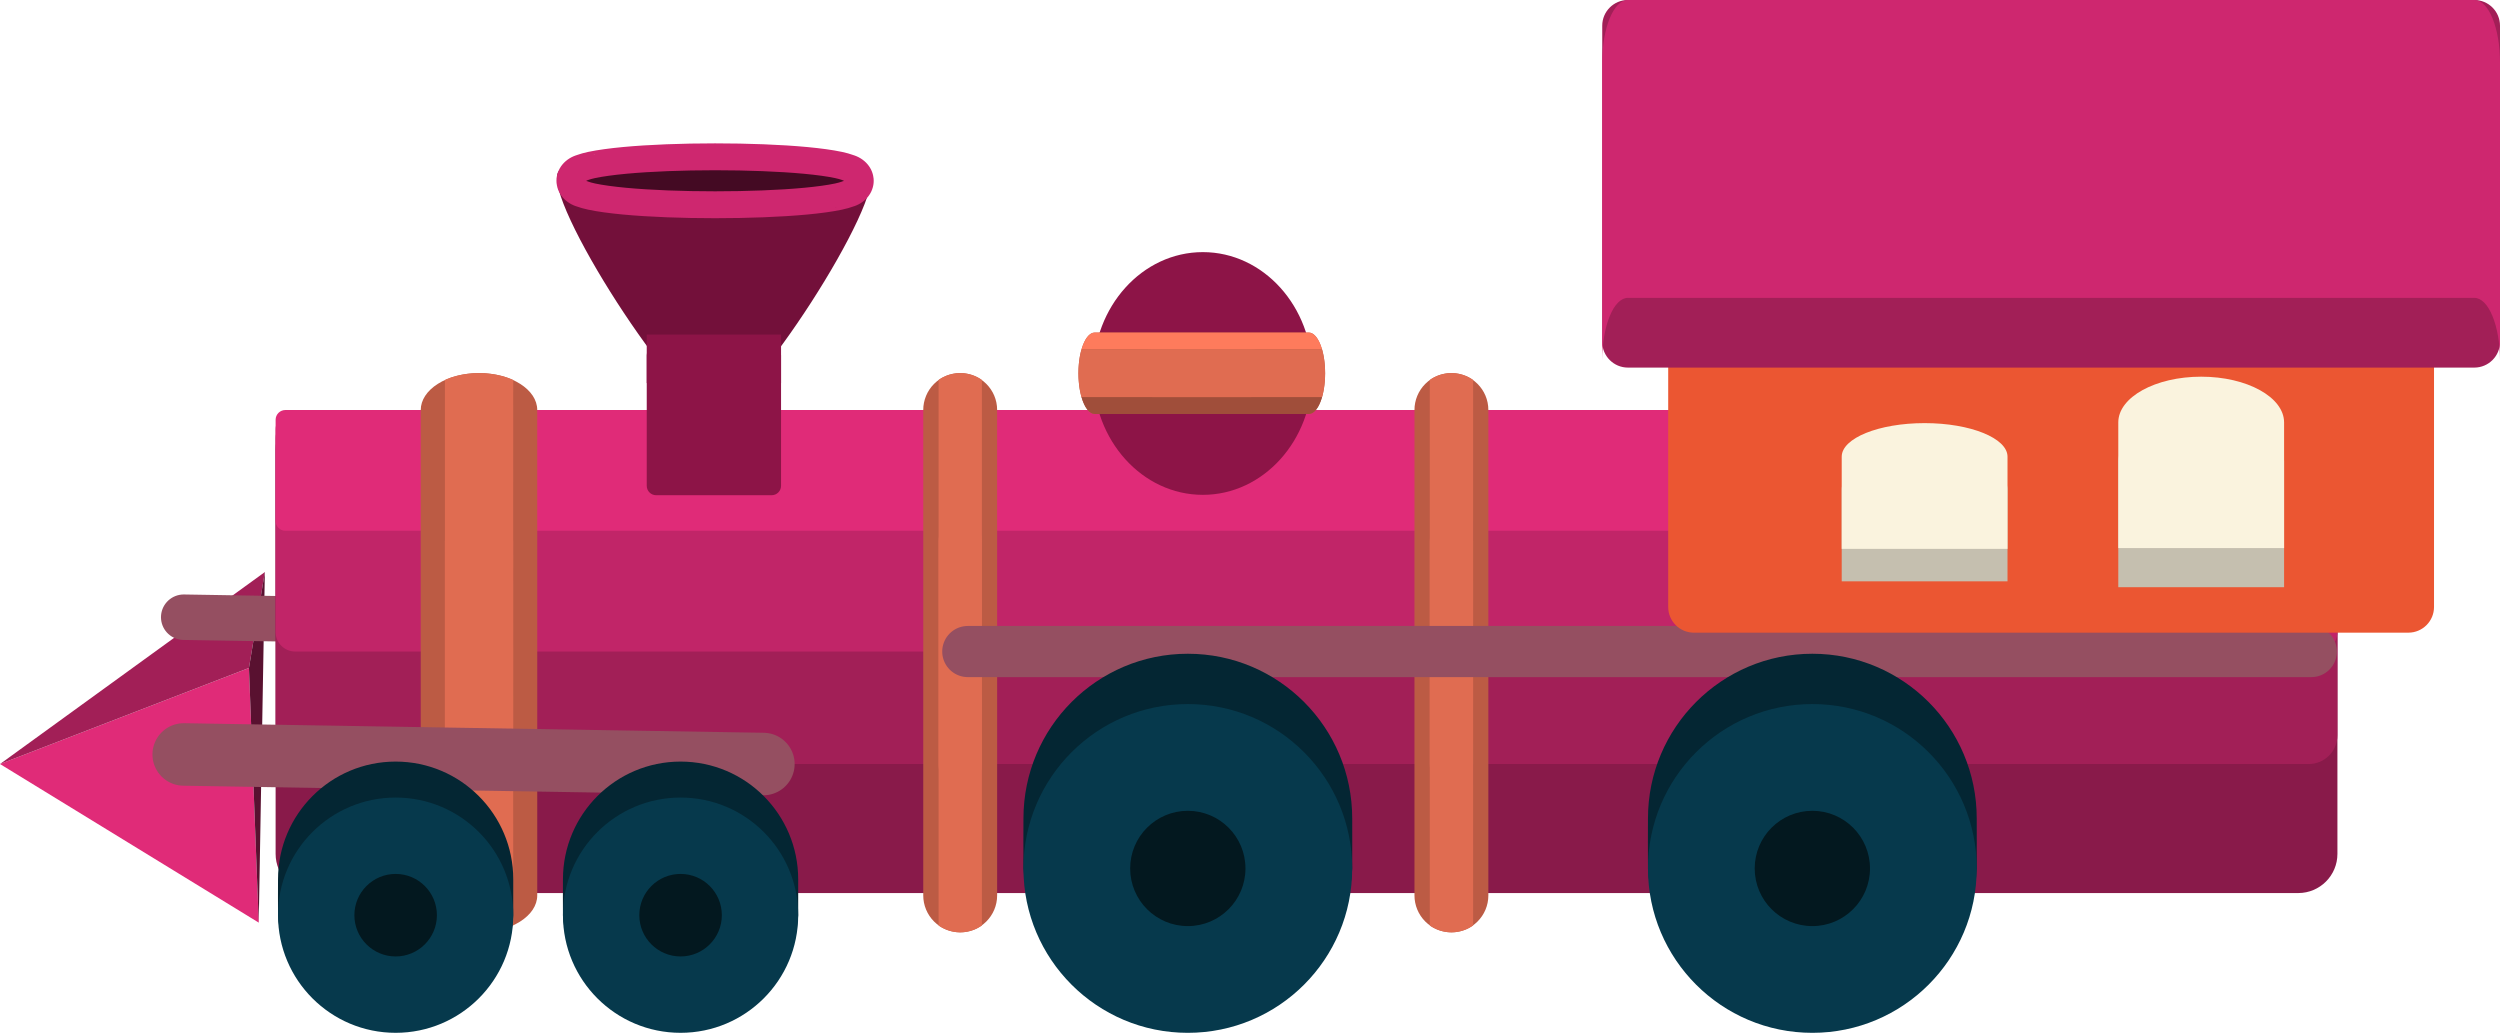
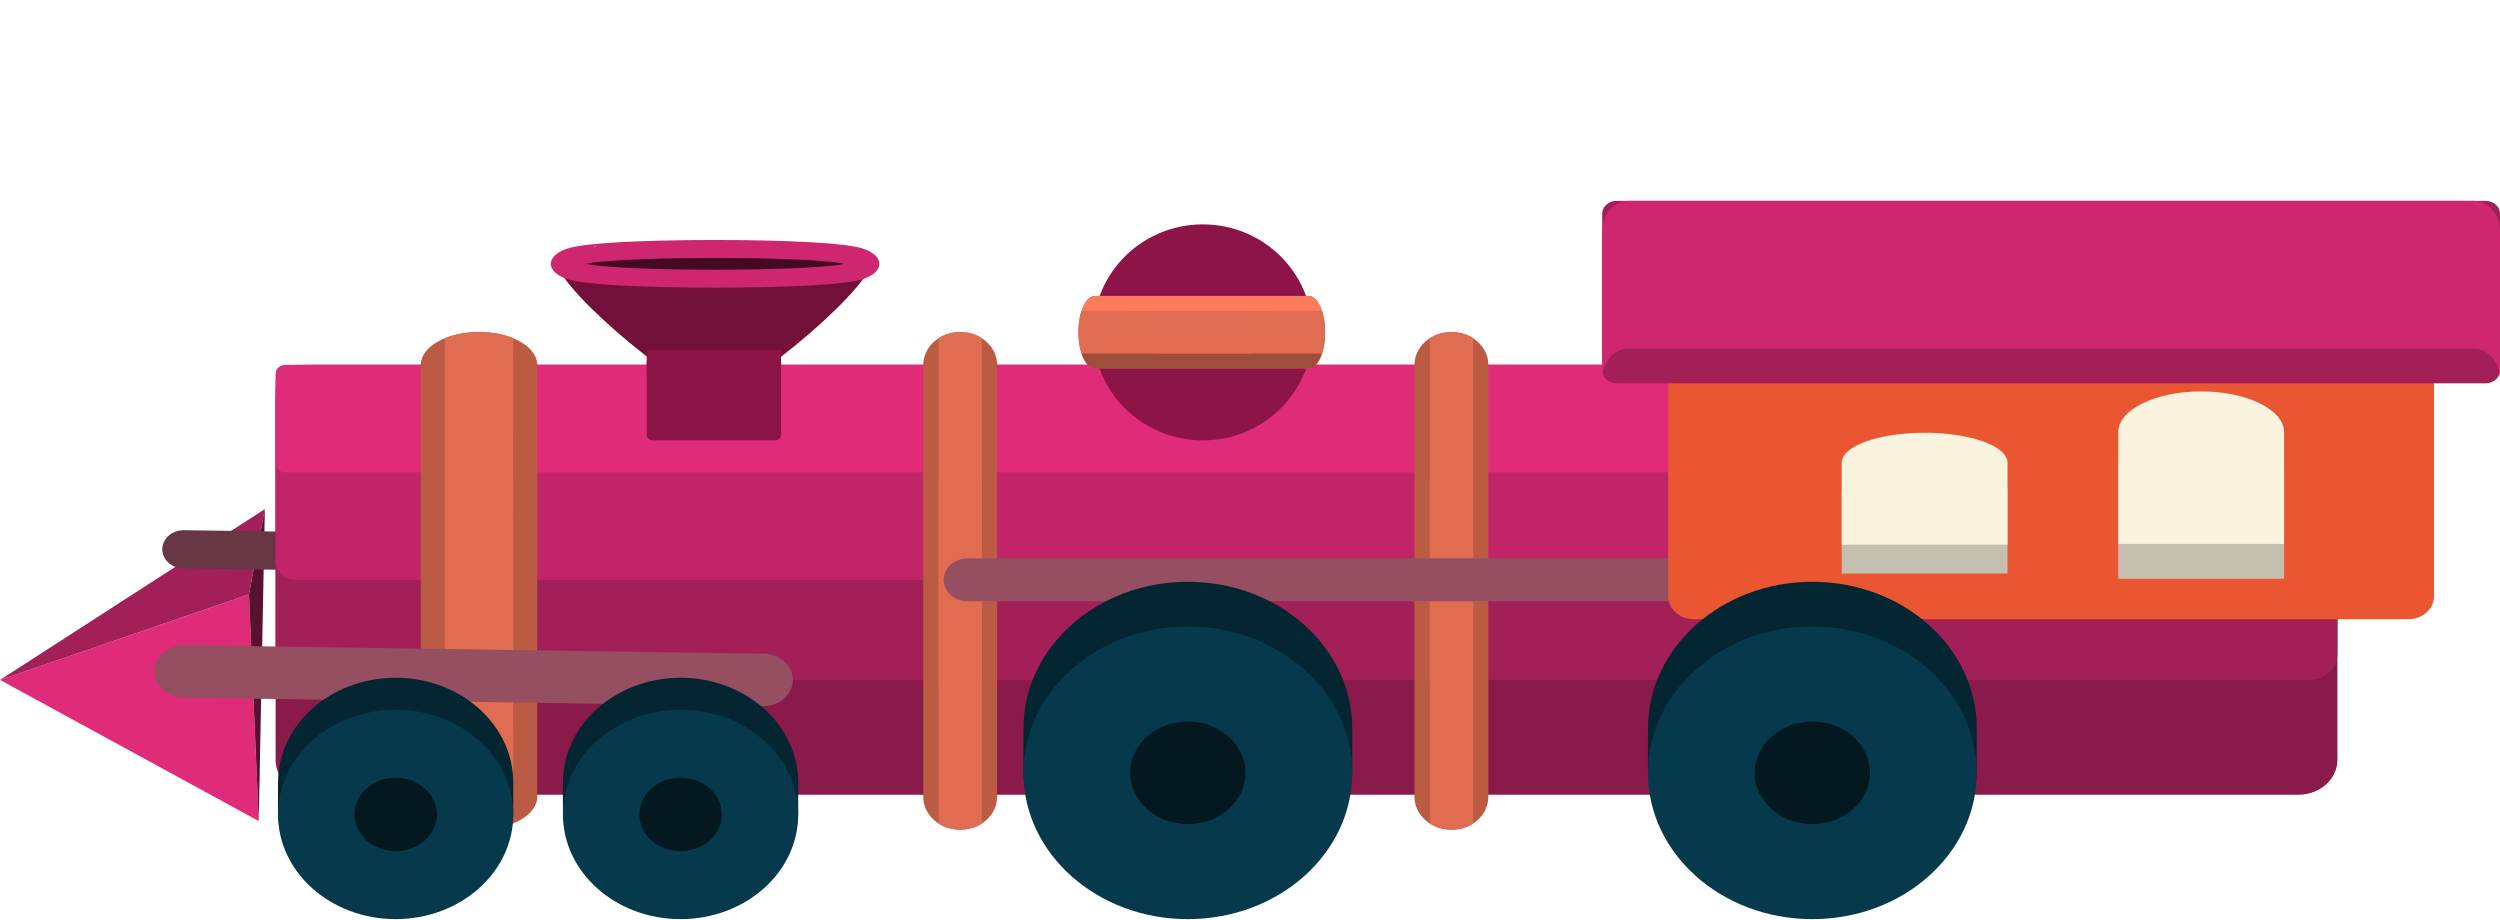
- <svg xmlns="http://www.w3.org/2000/svg" width="131.963mm" height="54.518mm" viewBox="0 0 131.963 54.518" version="1.1" id="svg1">
+ <svg xmlns="http://www.w3.org/2000/svg" width="148.286mm" height="54.518mm" viewBox="0 0 148.286 54.518" version="1.1" id="svg1">
  <defs id="defs1" />
-   <g id="layer1" transform="translate(-55.5625,-109.0083)">
-     <g id="layer2" transform="matrix(-1,0,0,1,103.8177,1.17064)">
+   <g id="layer1" transform="translate(-55.56249,-109.0083)">
+     <g id="layer2" transform="matrix(-1.123691,0,0,1,109.7865,1.17064)" style="stroke-width:0.943">
      <path id="path37" style="fill:#e02b78;fill-opacity:1;stroke:#954f61;stroke-width:0;stroke-linecap:round;stroke-linejoin:round;stroke-dasharray:none;stroke-opacity:1;paint-order:stroke fill markers" d="m 48.255,148.167 -13.141,-5.072 -0.517,13.444 z" />
      <path id="path38" style="fill:#a21f57;fill-opacity:1;stroke:#954f61;stroke-width:0;stroke-linecap:round;stroke-linejoin:round;stroke-dasharray:none;stroke-opacity:1;paint-order:stroke fill markers" d="m 34.275,138.034 0.839,5.061 13.141,5.072 z" />
      <path style="fill:#591130;fill-opacity:1;stroke:#954f61;stroke-width:0;stroke-linecap:round;stroke-linejoin:round;stroke-dasharray:none;stroke-opacity:1;paint-order:stroke fill markers" d="m 34.275,138.034 0.322,18.504 0.517,-13.444 z" id="path39" />
-       <path style="fill:#903957;fill-opacity:1;stroke:#954f61;stroke-width:2.4;stroke-linecap:round;stroke-linejoin:round;stroke-dasharray:none;stroke-opacity:1;paint-order:stroke fill markers" d="M 7.96,140.922 38.558,140.417" id="path40" />
+       <path style="fill:#552234;fill-opacity:1;stroke:#673743;stroke-width:2.264;stroke-linecap:round;stroke-linejoin:round;stroke-dasharray:none;stroke-opacity:1;paint-order:stroke fill markers" d="M 7.96,140.922 38.558,140.417" id="path40" />
      <rect style="fill:#891a4a;fill-opacity:1;stroke:#000000;stroke-width:0;stroke-linecap:round;stroke-linejoin:round;stroke-dasharray:none;stroke-opacity:0;paint-order:stroke fill markers" id="rect11" width="108.833" height="25.498" x="-75.126" y="129.48" ry="2.069" />
      <rect style="fill:#a21f57;fill-opacity:1;stroke:#000000;stroke-width:0;stroke-linecap:round;stroke-linejoin:round;stroke-dasharray:none;stroke-opacity:0;paint-order:stroke fill markers" id="rect35" width="108.833" height="18.687" x="-75.126" y="129.48" ry="1.516" />
      <rect style="fill:#c12568;fill-opacity:1;stroke:#000000;stroke-width:0;stroke-linecap:round;stroke-linejoin:round;stroke-dasharray:none;stroke-opacity:0;paint-order:stroke fill markers" id="rect36" width="108.833" height="12.749" x="-75.126" y="129.48" ry="1.035" />
      <rect style="fill:#e02b78;fill-opacity:1;stroke:#000000;stroke-width:0;stroke-linecap:round;stroke-linejoin:round;stroke-dasharray:none;stroke-opacity:0;paint-order:stroke fill markers" id="rect37" width="108.833" height="6.374" x="-75.126" y="129.48" ry="0.517" />
-       <g id="path28" style="opacity:1">
-         <path style="baseline-shift:baseline;display:inline;overflow:visible;vector-effect:none;fill:#bc5b44;stroke-linecap:round;stroke-linejoin:round;paint-order:stroke fill markers;enable-background:accumulate;stop-color:#000000;stop-opacity:1" d="m -28.359,127.529 a 1.95,1.95 0 0 0 -1.949,1.951 v 25.621 a 1.95,1.95 0 0 0 1.949,1.951 1.95,1.95 0 0 0 1.951,-1.951 v -25.621 a 1.95,1.95 0 0 0 -1.951,-1.951 z" id="path41" />
-         <path style="baseline-shift:baseline;display:inline;overflow:visible;vector-effect:none;fill:#e06c51;fill-opacity:1;stroke-width:1;stroke-linecap:round;stroke-linejoin:round;paint-order:stroke fill markers;enable-background:accumulate;stop-color:#000000;stop-opacity:1" d="m -28.359,127.532 c -0.7,-0.001 -1.145,0.365 -1.145,0.365 l 0.004,20.256 c -3.77e-4,0.802 0.511,1.452 1.141,1.453 0.631,4.8e-4 1.143,-0.65 1.142,-1.453 v -20.257 c 0,0 -0.443,-0.362 -1.142,-0.364 z" id="path47" />
-         <path style="baseline-shift:baseline;display:inline;overflow:visible;vector-effect:none;fill:#e06c51;fill-opacity:1;stroke-width:1;stroke-linecap:round;stroke-linejoin:round;paint-order:stroke fill markers;enable-background:accumulate;stop-color:#000000;stop-opacity:1" d="m -28.359,157.051 c -0.7,10e-4 -1.145,-0.365 -1.145,-0.365 l 0.004,-20.256 c -3.77e-4,-0.802 0.511,-1.452 1.141,-1.453 0.631,-4.8e-4 1.143,0.65 1.142,1.453 v 20.257 c 0,0 -0.443,0.362 -1.142,0.364 z" id="path48" />
+       <g id="path28" style="opacity:1;stroke-width:0.943">
+         <path style="baseline-shift:baseline;display:inline;overflow:visible;vector-effect:none;fill:#bc5b44;stroke-width:0.943;stroke-linecap:round;stroke-linejoin:round;paint-order:stroke fill markers;enable-background:accumulate;stop-color:#000000;stop-opacity:1" d="m -28.359,127.529 a 1.95,1.95 0 0 0 -1.949,1.951 v 25.621 a 1.95,1.95 0 0 0 1.949,1.951 1.95,1.95 0 0 0 1.951,-1.951 v -25.621 a 1.95,1.95 0 0 0 -1.951,-1.951 z" id="path41" />
+         <path style="baseline-shift:baseline;display:inline;overflow:visible;vector-effect:none;fill:#e06c51;fill-opacity:1;stroke-width:0.943;stroke-linecap:round;stroke-linejoin:round;paint-order:stroke fill markers;enable-background:accumulate;stop-color:#000000;stop-opacity:1" d="m -28.359,127.532 c -0.7,-0.001 -1.145,0.365 -1.145,0.365 l 0.004,20.256 c -3.77e-4,0.802 0.511,1.452 1.141,1.453 0.631,4.8e-4 1.143,-0.65 1.142,-1.453 v -20.257 c 0,0 -0.443,-0.362 -1.142,-0.364 z" id="path47" />
+         <path style="baseline-shift:baseline;display:inline;overflow:visible;vector-effect:none;fill:#e06c51;fill-opacity:1;stroke-width:0.943;stroke-linecap:round;stroke-linejoin:round;paint-order:stroke fill markers;enable-background:accumulate;stop-color:#000000;stop-opacity:1" d="m -28.359,157.051 c -0.7,10e-4 -1.145,-0.365 -1.145,-0.365 l 0.004,-20.256 c -3.77e-4,-0.802 0.511,-1.452 1.141,-1.453 0.631,-4.8e-4 1.143,0.65 1.142,1.453 v 20.257 c 0,0 -0.443,0.362 -1.142,0.364 z" id="path48" />
      </g>
-       <g id="g51" style="opacity:1" transform="translate(25.92917)">
-         <path style="baseline-shift:baseline;display:inline;overflow:visible;vector-effect:none;fill:#bc5b44;stroke-linecap:round;stroke-linejoin:round;paint-order:stroke fill markers;enable-background:accumulate;stop-color:#000000;stop-opacity:1" d="m -28.359,127.529 a 1.95,1.95 0 0 0 -1.949,1.951 v 25.621 a 1.95,1.95 0 0 0 1.949,1.951 1.95,1.95 0 0 0 1.951,-1.951 v -25.621 a 1.95,1.95 0 0 0 -1.951,-1.951 z" id="path49" />
-         <path style="baseline-shift:baseline;display:inline;overflow:visible;vector-effect:none;fill:#e06c51;fill-opacity:1;stroke-width:1;stroke-linecap:round;stroke-linejoin:round;paint-order:stroke fill markers;enable-background:accumulate;stop-color:#000000;stop-opacity:1" d="m -28.359,127.532 c -0.7,-0.001 -1.145,0.365 -1.145,0.365 l 0.004,20.256 c -3.77e-4,0.802 0.511,1.452 1.141,1.453 0.631,4.8e-4 1.143,-0.65 1.142,-1.453 v -20.257 c 0,0 -0.443,-0.362 -1.142,-0.364 z" id="path50" />
-         <path style="baseline-shift:baseline;display:inline;overflow:visible;vector-effect:none;fill:#e06c51;fill-opacity:1;stroke-width:1;stroke-linecap:round;stroke-linejoin:round;paint-order:stroke fill markers;enable-background:accumulate;stop-color:#000000;stop-opacity:1" d="m -28.359,157.051 c -0.7,10e-4 -1.145,-0.365 -1.145,-0.365 l 0.004,-20.256 c -3.77e-4,-0.802 0.511,-1.452 1.141,-1.453 0.631,-4.8e-4 1.143,0.65 1.142,1.453 v 20.257 c 0,0 -0.443,0.362 -1.142,0.364 z" id="path51" />
+       <g id="g51" style="opacity:1;stroke-width:0.943" transform="translate(25.92917)">
+         <path style="baseline-shift:baseline;display:inline;overflow:visible;vector-effect:none;fill:#bc5b44;stroke-width:0.943;stroke-linecap:round;stroke-linejoin:round;paint-order:stroke fill markers;enable-background:accumulate;stop-color:#000000;stop-opacity:1" d="m -28.359,127.529 a 1.95,1.95 0 0 0 -1.949,1.951 v 25.621 a 1.95,1.95 0 0 0 1.949,1.951 1.95,1.95 0 0 0 1.951,-1.951 v -25.621 a 1.95,1.95 0 0 0 -1.951,-1.951 z" id="path49" />
+         <path style="baseline-shift:baseline;display:inline;overflow:visible;vector-effect:none;fill:#e06c51;fill-opacity:1;stroke-width:0.943;stroke-linecap:round;stroke-linejoin:round;paint-order:stroke fill markers;enable-background:accumulate;stop-color:#000000;stop-opacity:1" d="m -28.359,127.532 c -0.7,-0.001 -1.145,0.365 -1.145,0.365 l 0.004,20.256 c -3.77e-4,0.802 0.511,1.452 1.141,1.453 0.631,4.8e-4 1.143,-0.65 1.142,-1.453 v -20.257 c 0,0 -0.443,-0.362 -1.142,-0.364 z" id="path50" />
+         <path style="baseline-shift:baseline;display:inline;overflow:visible;vector-effect:none;fill:#e06c51;fill-opacity:1;stroke-width:0.943;stroke-linecap:round;stroke-linejoin:round;paint-order:stroke fill markers;enable-background:accumulate;stop-color:#000000;stop-opacity:1" d="m -28.359,157.051 c -0.7,10e-4 -1.145,-0.365 -1.145,-0.365 l 0.004,-20.256 c -3.77e-4,-0.802 0.511,-1.452 1.141,-1.453 0.631,-4.8e-4 1.143,0.65 1.142,1.453 v 20.257 c 0,0 -0.443,0.362 -1.142,0.364 z" id="path51" />
      </g>
-       <path style="fill:#903957;fill-opacity:1;stroke:#954f61;stroke-width:2.7;stroke-linecap:round;stroke-linejoin:round;stroke-dasharray:none;stroke-opacity:1;paint-order:stroke fill markers" d="M -73.748,142.229 H -2.83" id="path26" />
-       <g id="g54" style="opacity:1;stroke-width:0.796" transform="matrix(1.576598,0,0,1,67.68057,0)">
-         <path style="baseline-shift:baseline;display:inline;overflow:visible;vector-effect:none;fill:#bc5b44;stroke-width:0.796;stroke-linecap:round;stroke-linejoin:round;paint-order:stroke fill markers;enable-background:accumulate;stop-color:#000000;stop-opacity:1" d="m -28.359,127.529 a 1.95,1.95 0 0 0 -1.949,1.951 v 25.621 a 1.95,1.95 0 0 0 1.949,1.951 1.95,1.95 0 0 0 1.951,-1.951 v -25.621 a 1.95,1.95 0 0 0 -1.951,-1.951 z" id="path52" />
-         <path style="baseline-shift:baseline;display:inline;overflow:visible;vector-effect:none;fill:#e06c51;fill-opacity:1;stroke-width:0.796;stroke-linecap:round;stroke-linejoin:round;paint-order:stroke fill markers;enable-background:accumulate;stop-color:#000000;stop-opacity:1" d="m -28.359,127.532 c -0.7,-0.001 -1.145,0.365 -1.145,0.365 l 0.004,20.256 c -3.77e-4,0.802 0.511,1.452 1.141,1.453 0.631,4.8e-4 1.143,-0.65 1.142,-1.453 v -20.257 c 0,0 -0.443,-0.362 -1.142,-0.364 z" id="path53" />
-         <path style="baseline-shift:baseline;display:inline;overflow:visible;vector-effect:none;fill:#e06c51;fill-opacity:1;stroke-width:0.796;stroke-linecap:round;stroke-linejoin:round;paint-order:stroke fill markers;enable-background:accumulate;stop-color:#000000;stop-opacity:1" d="m -28.359,157.051 c -0.7,10e-4 -1.145,-0.365 -1.145,-0.365 l 0.004,-20.256 c -3.77e-4,-0.802 0.511,-1.452 1.141,-1.453 0.631,-4.8e-4 1.143,0.65 1.142,1.453 v 20.257 c 0,0 -0.443,0.362 -1.142,0.364 z" id="path54" />
+       <path style="fill:#903957;fill-opacity:1;stroke:#954f61;stroke-width:2.547;stroke-linecap:round;stroke-linejoin:round;stroke-dasharray:none;stroke-opacity:1;paint-order:stroke fill markers" d="M -73.748,142.229 H -2.83" id="path26" />
+       <rect style="fill:#eb5632;fill-opacity:1;stroke:#bc5b44;stroke-width:0;stroke-linecap:round;stroke-linejoin:round;stroke-dasharray:none;stroke-opacity:1;paint-order:stroke fill markers" id="rect12" width="40.424" height="19.403" x="-80.225" y="125.164" ry="1.356" />
+       <g id="g54" style="opacity:1;stroke-width:0.751" transform="matrix(1.576598,0,0,1,67.68057,0)">
+         <path style="baseline-shift:baseline;display:inline;overflow:visible;vector-effect:none;fill:#bc5b44;stroke-width:0.751;stroke-linecap:round;stroke-linejoin:round;paint-order:stroke fill markers;enable-background:accumulate;stop-color:#000000;stop-opacity:1" d="m -28.359,127.529 a 1.95,1.95 0 0 0 -1.949,1.951 v 25.621 a 1.95,1.95 0 0 0 1.949,1.951 1.95,1.95 0 0 0 1.951,-1.951 v -25.621 a 1.95,1.95 0 0 0 -1.951,-1.951 z" id="path52" />
+         <path style="baseline-shift:baseline;display:inline;overflow:visible;vector-effect:none;fill:#e06c51;fill-opacity:1;stroke-width:0.751;stroke-linecap:round;stroke-linejoin:round;paint-order:stroke fill markers;enable-background:accumulate;stop-color:#000000;stop-opacity:1" d="m -28.359,127.532 c -0.7,-0.001 -1.145,0.365 -1.145,0.365 l 0.004,20.256 c -3.77e-4,0.802 0.511,1.452 1.141,1.453 0.631,4.8e-4 1.143,-0.65 1.142,-1.453 v -20.257 c 0,0 -0.443,-0.362 -1.142,-0.364 z" id="path53" />
+         <path style="baseline-shift:baseline;display:inline;overflow:visible;vector-effect:none;fill:#e06c51;fill-opacity:1;stroke-width:0.751;stroke-linecap:round;stroke-linejoin:round;paint-order:stroke fill markers;enable-background:accumulate;stop-color:#000000;stop-opacity:1" d="m -28.359,157.051 c -0.7,10e-4 -1.145,-0.365 -1.145,-0.365 l 0.004,-20.256 c -3.77e-4,-0.802 0.511,-1.452 1.141,-1.453 0.631,-4.8e-4 1.143,0.65 1.142,1.453 v 20.257 c 0,0 -0.443,0.362 -1.142,0.364 z" id="path54" />
      </g>
-       <path style="fill:#903957;fill-opacity:1;stroke:#954f61;stroke-width:3.3;stroke-linecap:round;stroke-linejoin:round;stroke-dasharray:none;stroke-opacity:1;paint-order:stroke fill markers" d="M 7.96,148.167 38.558,147.662" id="path25" />
+       <path style="fill:#903957;fill-opacity:1;stroke:#954f61;stroke-width:3.113;stroke-linecap:round;stroke-linejoin:round;stroke-dasharray:none;stroke-opacity:1;paint-order:stroke fill markers" d="M 7.96,148.167 38.558,147.662" id="path25" />
      <path id="path5" style="fill:#042633;stroke:#000000;stroke-width:0;stroke-linecap:round;stroke-linejoin:round;stroke-opacity:0.427;paint-order:stroke fill markers" d="m -38.733,151.039 c 0,0 0.009,2.481 0,2.639 -0.247,4.579 -4.044,6.053 -8.677,6.053 -4.659,0 -8.469,-1.437 -8.677,-6.053 -0.006,-0.132 2e-6,-2.506 2e-6,-2.639 -3e-6,-4.801 3.885,-8.693 8.677,-8.693 4.792,0 8.677,3.892 8.677,8.693 z" />
+       <rect style="fill:#a21f57;fill-opacity:1;stroke:#000000;stroke-width:0;stroke-linecap:round;stroke-linejoin:round;stroke-dasharray:none;stroke-opacity:0;paint-order:stroke fill markers" id="rect13" width="47.389" height="10.821" x="-83.708" y="119.753" ry="0.756" />
+       <path d="m -82.352,119.753 c -0.751,0 -1.356,0.82 -1.356,1.838 v 8.768 c 0,-1.019 0.605,-1.838 1.356,-1.838 h 44.677 c 0.751,0 1.356,0.82 1.356,1.838 v -8.768 c 0,-1.019 -0.605,-1.838 -1.356,-1.838 z" style="fill:#ce276f;fill-opacity:1;stroke:#000000;stroke-width:0;stroke-linecap:round;stroke-linejoin:round;stroke-opacity:0;paint-order:stroke fill markers" id="path14" />
      <circle style="fill:#06394c;fill-opacity:1;stroke:#000000;stroke-width:0;stroke-linecap:round;stroke-linejoin:round;stroke-dasharray:none;stroke-opacity:0.427;paint-order:stroke fill markers" id="circle5" cx="-47.41" cy="153.679" r="8.677" />
      <circle style="fill:#03181f;fill-opacity:1;stroke:#000000;stroke-width:0;stroke-linecap:round;stroke-linejoin:round;stroke-dasharray:none;stroke-opacity:0;paint-order:stroke fill markers" id="circle6" cx="-47.41" cy="153.679" r="3.043" />
      <path id="path6" style="fill:#042633;stroke:#000000;stroke-width:0;stroke-linecap:round;stroke-linejoin:round;stroke-opacity:0.427;paint-order:stroke fill markers" d="m 18.54,154.258 c 0,0 0.006,1.776 0,1.889 -0.177,3.277 -2.894,4.332 -6.209,4.332 -3.334,0 -6.06,-1.029 -6.209,-4.332 -0.004,-0.095 2e-6,-1.793 2e-6,-1.889 -2e-6,-3.435 2.78,-6.22 6.209,-6.22 3.429,0 6.209,2.785 6.209,6.22 z" />
      <circle style="fill:#06394c;fill-opacity:1;stroke:#000000;stroke-width:0;stroke-linecap:round;stroke-linejoin:round;stroke-dasharray:none;stroke-opacity:0.427;paint-order:stroke fill markers" id="circle7" cx="12.331" cy="156.146" r="6.209" />
      <circle style="fill:#03181f;fill-opacity:1;stroke:#000000;stroke-width:0;stroke-linecap:round;stroke-linejoin:round;stroke-dasharray:none;stroke-opacity:0;paint-order:stroke fill markers" id="circle8" cx="12.331" cy="156.146" r="2.178" />
      <path id="path10" style="fill:#042633;stroke:#000000;stroke-width:0;stroke-linecap:round;stroke-linejoin:round;stroke-opacity:0.427;paint-order:stroke fill markers" d="m 33.58,154.258 c 0,0 0.006,1.776 0,1.889 -0.177,3.277 -2.894,4.332 -6.209,4.332 -3.334,0 -6.06,-1.029 -6.209,-4.332 -0.004,-0.095 2e-6,-1.793 2e-6,-1.889 -2e-6,-3.435 2.78,-6.22 6.209,-6.22 3.429,0 6.209,2.785 6.209,6.22 z" />
      <circle style="fill:#06394c;fill-opacity:1;stroke:#000000;stroke-width:0;stroke-linecap:round;stroke-linejoin:round;stroke-dasharray:none;stroke-opacity:0.427;paint-order:stroke fill markers" id="circle10" cx="27.371" cy="156.146" r="6.209" />
      <circle style="fill:#03181f;fill-opacity:1;stroke:#000000;stroke-width:0;stroke-linecap:round;stroke-linejoin:round;stroke-dasharray:none;stroke-opacity:0;paint-order:stroke fill markers" id="circle11" cx="27.371" cy="156.146" r="2.178" />
      <path id="circle4" style="fill:#042633;stroke:#000000;stroke-width:0;stroke-linecap:round;stroke-linejoin:round;stroke-opacity:0.427;paint-order:stroke fill markers" d="m -5.768,151.039 c 0,0 0.009,2.481 0,2.639 -0.247,4.579 -4.044,6.053 -8.677,6.053 -4.659,0 -8.469,-1.437 -8.677,-6.053 -0.006,-0.132 3e-6,-2.506 3e-6,-2.639 -4e-6,-4.801 3.885,-8.693 8.677,-8.693 4.792,0 8.677,3.892 8.677,8.693 z" />
      <circle style="fill:#06394c;fill-opacity:1;stroke:#000000;stroke-width:0;stroke-linecap:round;stroke-linejoin:round;stroke-dasharray:none;stroke-opacity:0.427;paint-order:stroke fill markers" id="path2" cx="-14.444" cy="153.679" r="8.677" />
      <circle style="fill:#03181f;fill-opacity:1;stroke:#000000;stroke-width:0;stroke-linecap:round;stroke-linejoin:round;stroke-dasharray:none;stroke-opacity:0;paint-order:stroke fill markers" id="circle2" cx="-14.444" cy="153.679" r="3.043" />
-       <rect style="fill:#eb5632;fill-opacity:1;stroke:#bc5b44;stroke-width:0;stroke-linecap:round;stroke-linejoin:round;stroke-dasharray:none;stroke-opacity:1;paint-order:stroke fill markers" id="rect12" width="40.424" height="19.403" x="-80.225" y="121.83" ry="1.356" />
-       <rect style="fill:#a21f57;fill-opacity:1;stroke:#000000;stroke-width:0;stroke-linecap:round;stroke-linejoin:round;stroke-dasharray:none;stroke-opacity:0;paint-order:stroke fill markers" id="rect13" width="47.389" height="19.403" x="-83.708" y="107.838" ry="1.356" />
-       <path d="m -82.352,107.838 c -0.751,0 -1.356,1.47 -1.356,3.296 v 15.722 c 0,-1.826 0.605,-3.296 1.356,-3.296 h 44.677 c 0.751,0 1.356,1.47 1.356,3.296 v -15.722 c 0,-1.826 -0.605,-3.296 -1.356,-3.296 z" style="fill:#ce276f;fill-opacity:1;stroke:#000000;stroke-width:0;stroke-linecap:round;stroke-linejoin:round;stroke-opacity:0;paint-order:stroke fill markers" id="path14" />
      <ellipse style="fill:#8d1447;fill-opacity:1;stroke:#000000;stroke-width:0;stroke-linecap:round;stroke-linejoin:round;stroke-dasharray:none;stroke-opacity:0;paint-order:stroke fill markers" id="path15" cx="-15.237" cy="127.552" rx="5.784" ry="6.406" />
-       <path id="path16" style="fill:#73103a;stroke:#000000;stroke-width:0;stroke-linecap:round;stroke-linejoin:round;stroke-opacity:0;paint-order:stroke fill markers" d="m 18.78,116.898 c -0.904,-1.402 -15.532,-1.402 -16.436,0 -0.904,1.402 6.41,12.745 8.218,12.745 1.808,0 9.122,-11.343 8.218,-12.745 z" />
-       <path id="path20" style="fill:#440a23;fill-opacity:1;stroke:#ce276f;stroke-width:3.765;stroke-linecap:round;stroke-linejoin:round;stroke-dasharray:none;stroke-opacity:1;paint-order:stroke fill markers" d="m 14.045,113.195 c -2.011,0 -4.024,0.084 -5.586,0.248 -0.781,0.082 -1.452,0.185 -1.932,0.299 -0.389,0.092 -0.512,0.179 -0.539,0.172 -9.207e-4,0.006 -0.003,0.014 -0.004,0.019 7.466e-4,0.005 0.003,0.013 0.004,0.018 0.027,-0.007 0.15,0.08 0.539,0.172 0.479,0.114 1.151,0.217 1.932,0.299 1.562,0.164 3.575,0.248 5.586,0.248 2.011,0 4.024,-0.084 5.586,-0.248 0.781,-0.082 1.452,-0.185 1.932,-0.299 0.389,-0.092 0.512,-0.179 0.539,-0.172 8.24e-4,-0.005 0.003,-0.013 0.004,-0.018 -8.28e-4,-0.005 -0.003,-0.014 -0.004,-0.019 -0.027,0.007 -0.15,-0.08 -0.539,-0.172 -0.479,-0.113 -1.151,-0.217 -1.932,-0.299 -1.562,-0.164 -3.575,-0.248 -5.586,-0.248 z" transform="matrix(0.8420703,0,0,0.7539464,-1.317225,31.48123)" />
-       <path d="m -67.935,129.788 a 4.376,2.415 0 0 0 -4.376,2.415 v 6.63 h 8.752 v -6.63 a 4.376,2.415 0 0 0 -4.376,-2.415 z" style="fill:#c5bfaf;fill-opacity:1;stroke:#eb7255;stroke-width:0;stroke-linecap:round;stroke-linejoin:round;paint-order:stroke fill markers" id="path34" />
-       <path d="m -67.935,127.721 a 4.376,2.415 0 0 0 -4.376,2.415 v 6.63 h 8.752 v -6.63 a 4.376,2.415 0 0 0 -4.376,-2.415 z" style="fill:#faf3de;stroke:#eb7255;stroke-width:0;stroke-linecap:round;stroke-linejoin:round;paint-order:stroke fill markers" id="path32" />
-       <path d="m -53.336,131.887 a 4.376,1.772 0 0 0 -4.376,1.772 v 4.866 h 8.752 v -4.866 a 4.376,1.772 0 0 0 -4.376,-1.772 z" style="fill:#c5bfaf;fill-opacity:1;stroke:#eb7255;stroke-width:0;stroke-linecap:round;stroke-linejoin:round;paint-order:stroke fill markers" id="path33" />
-       <path d="m -53.336,130.172 a 4.376,1.772 0 0 0 -4.376,1.772 v 4.866 h 8.752 v -4.866 a 4.376,1.772 0 0 0 -4.376,-1.772 z" style="fill:#faf3de;stroke:#eb7255;stroke-width:0;stroke-linecap:round;stroke-linejoin:round;paint-order:stroke fill markers" id="path35" />
-       <g id="g57" style="opacity:1;stroke-width:1.434" transform="matrix(0,1.101753,-0.4411048,0,47.58443,158.7844)">
-         <path style="baseline-shift:baseline;display:inline;overflow:visible;vector-effect:none;fill:#bc5b44;stroke-width:1.434;stroke-linecap:round;stroke-linejoin:round;paint-order:stroke fill markers;enable-background:accumulate;stop-color:#000000;stop-opacity:1" d="m -28.359,127.529 a 1.95,1.95 0 0 0 -1.949,1.951 v 25.621 a 1.95,1.95 0 0 0 1.949,1.951 1.95,1.95 0 0 0 1.951,-1.951 v -25.621 a 1.95,1.95 0 0 0 -1.951,-1.951 z" id="path55" />
-         <path d="m -30.309,155.102 a 1.95,1.95 0 0 0 0.804,1.579 l 0.003,-14.39 -0.003,-14.39 a 1.95,1.95 0 0 0 -0.804,1.579 z" style="baseline-shift:baseline;display:inline;overflow:visible;vector-effect:none;fill:#fe7b5c;fill-opacity:1;stroke-linecap:round;stroke-linejoin:round;paint-order:stroke fill markers;enable-background:accumulate;stop-color:#000000;stop-opacity:1" id="path59" />
-         <path d="m -27.217,127.898 v 8.531 c 0,0 0,0.001 0,0.001 v 20.253 a 1.95,1.95 0 0 0 0.809,-1.582 v -25.621 a 1.95,1.95 0 0 0 -0.809,-1.583 z" style="baseline-shift:baseline;display:inline;overflow:visible;vector-effect:none;fill:#a04e3a;fill-opacity:1;stroke-linecap:round;stroke-linejoin:round;paint-order:stroke fill markers;enable-background:accumulate;stop-color:#000000;stop-opacity:1" id="path58" />
-         <path style="baseline-shift:baseline;display:inline;overflow:visible;vector-effect:none;fill:#e06c51;fill-opacity:1;stroke-width:1.434;stroke-linecap:round;stroke-linejoin:round;paint-order:stroke fill markers;enable-background:accumulate;stop-color:#000000;stop-opacity:1" d="m -28.359,127.532 c -0.7,-0.001 -1.145,0.365 -1.145,0.365 l 0.004,20.256 c -3.77e-4,0.802 0.511,1.452 1.141,1.453 0.631,4.8e-4 1.143,-0.65 1.142,-1.453 v -20.257 c 0,0 -0.443,-0.362 -1.142,-0.364 z" id="path56" />
-         <path style="baseline-shift:baseline;display:inline;overflow:visible;vector-effect:none;fill:#e06c51;fill-opacity:1;stroke-width:1.434;stroke-linecap:round;stroke-linejoin:round;paint-order:stroke fill markers;enable-background:accumulate;stop-color:#000000;stop-opacity:1" d="m -28.359,157.051 c -0.7,10e-4 -1.145,-0.365 -1.145,-0.365 l 0.004,-20.256 c -3.77e-4,-0.802 0.511,-1.452 1.141,-1.453 0.631,-4.8e-4 1.143,0.65 1.142,1.453 v 20.257 c 0,0 -0.443,0.362 -1.142,0.364 z" id="path57" />
+       <path id="path16" style="fill:#73103a;stroke:#000000;stroke-width:0;stroke-linecap:round;stroke-linejoin:round;stroke-opacity:0;paint-order:stroke fill markers" d="m 18.78,123.182 c -0.904,-0.884 -15.532,-0.884 -16.436,0 -0.904,0.884 6.41,8.039 8.218,8.039 1.808,0 9.122,-7.154 8.218,-8.039 z" />
+       <path id="path20" style="fill:#440a23;fill-opacity:1;stroke:#ce276f;stroke-width:4.472;stroke-linecap:round;stroke-linejoin:round;stroke-dasharray:none;stroke-opacity:1;paint-order:stroke fill markers" d="m 14.045,113.195 c -2.011,0 -4.024,0.084 -5.586,0.248 -0.781,0.082 -1.452,0.185 -1.932,0.299 -0.389,0.092 -0.512,0.179 -0.539,0.172 -9.207e-4,0.006 -0.003,0.014 -0.004,0.019 7.466e-4,0.005 0.003,0.013 0.004,0.018 0.027,-0.007 0.15,0.08 0.539,0.172 0.479,0.114 1.151,0.217 1.932,0.299 1.562,0.164 3.575,0.248 5.586,0.248 2.011,0 4.024,-0.084 5.586,-0.248 0.781,-0.082 1.452,-0.185 1.932,-0.299 0.389,-0.092 0.512,-0.179 0.539,-0.172 8.24e-4,-0.005 0.003,-0.013 0.004,-0.018 -8.28e-4,-0.005 -0.003,-0.014 -0.004,-0.019 -0.027,0.007 -0.15,-0.08 -0.539,-0.172 -0.479,-0.113 -1.151,-0.217 -1.932,-0.299 -1.562,-0.164 -3.575,-0.248 -5.586,-0.248 z" transform="matrix(0.8420703,0,0,0.4755425,-1.317225,69.30619)" />
+       <path d="m -67.935,133.121 a 4.376,2.415 0 0 0 -4.376,2.415 v 6.63 h 8.752 v -6.63 a 4.376,2.415 0 0 0 -4.376,-2.415 z" style="fill:#c5bfaf;fill-opacity:1;stroke:#eb7255;stroke-width:0;stroke-linecap:round;stroke-linejoin:round;paint-order:stroke fill markers" id="path34" />
+       <path d="m -67.935,131.054 a 4.376,2.415 0 0 0 -4.376,2.415 v 6.63 h 8.752 v -6.63 a 4.376,2.415 0 0 0 -4.376,-2.415 z" style="fill:#faf3de;stroke:#eb7255;stroke-width:0;stroke-linecap:round;stroke-linejoin:round;paint-order:stroke fill markers" id="path32" />
+       <path d="m -53.336,135.22 a 4.376,1.772 0 0 0 -4.376,1.772 v 4.866 h 8.752 v -4.866 a 4.376,1.772 0 0 0 -4.376,-1.772 z" style="fill:#c5bfaf;fill-opacity:1;stroke:#eb7255;stroke-width:0;stroke-linecap:round;stroke-linejoin:round;paint-order:stroke fill markers" id="path33" />
+       <path d="m -53.336,133.505 a 4.376,1.772 0 0 0 -4.376,1.772 v 4.866 h 8.752 v -4.866 a 4.376,1.772 0 0 0 -4.376,-1.772 z" style="fill:#faf3de;stroke:#eb7255;stroke-width:0;stroke-linecap:round;stroke-linejoin:round;paint-order:stroke fill markers" id="path35" />
+       <g id="g57" style="opacity:1;stroke-width:1.353" transform="matrix(0,1.101753,-0.4411048,0,47.58443,158.7844)">
+         <path style="baseline-shift:baseline;display:inline;overflow:visible;vector-effect:none;fill:#bc5b44;stroke-width:1.353;stroke-linecap:round;stroke-linejoin:round;paint-order:stroke fill markers;enable-background:accumulate;stop-color:#000000;stop-opacity:1" d="m -28.359,127.529 a 1.95,1.95 0 0 0 -1.949,1.951 v 25.621 a 1.95,1.95 0 0 0 1.949,1.951 1.95,1.95 0 0 0 1.951,-1.951 v -25.621 a 1.95,1.95 0 0 0 -1.951,-1.951 z" id="path55" />
+         <path d="m -30.309,155.102 a 1.95,1.95 0 0 0 0.804,1.579 l 0.003,-14.39 -0.003,-14.39 a 1.95,1.95 0 0 0 -0.804,1.579 z" style="baseline-shift:baseline;display:inline;overflow:visible;vector-effect:none;fill:#fe7b5c;fill-opacity:1;stroke-width:1.353;stroke-linecap:round;stroke-linejoin:round;paint-order:stroke fill markers;enable-background:accumulate;stop-color:#000000;stop-opacity:1" id="path59" />
+         <path d="m -27.217,127.898 v 8.531 c 0,0 0,0.001 0,0.001 v 20.253 a 1.95,1.95 0 0 0 0.809,-1.582 v -25.621 a 1.95,1.95 0 0 0 -0.809,-1.583 z" style="baseline-shift:baseline;display:inline;overflow:visible;vector-effect:none;fill:#a04e3a;fill-opacity:1;stroke-width:1.353;stroke-linecap:round;stroke-linejoin:round;paint-order:stroke fill markers;enable-background:accumulate;stop-color:#000000;stop-opacity:1" id="path58" />
+         <path style="baseline-shift:baseline;display:inline;overflow:visible;vector-effect:none;fill:#e06c51;fill-opacity:1;stroke-width:1.353;stroke-linecap:round;stroke-linejoin:round;paint-order:stroke fill markers;enable-background:accumulate;stop-color:#000000;stop-opacity:1" d="m -28.359,127.532 c -0.7,-0.001 -1.145,0.365 -1.145,0.365 l 0.004,20.256 c -3.77e-4,0.802 0.511,1.452 1.141,1.453 0.631,4.8e-4 1.143,-0.65 1.142,-1.453 v -20.257 c 0,0 -0.443,-0.362 -1.142,-0.364 z" id="path56" />
+         <path style="baseline-shift:baseline;display:inline;overflow:visible;vector-effect:none;fill:#e06c51;fill-opacity:1;stroke-width:1.353;stroke-linecap:round;stroke-linejoin:round;paint-order:stroke fill markers;enable-background:accumulate;stop-color:#000000;stop-opacity:1" d="m -28.359,157.051 c -0.7,10e-4 -1.145,-0.365 -1.145,-0.365 l 0.004,-20.256 c -3.77e-4,-0.802 0.511,-1.452 1.141,-1.453 0.631,-4.8e-4 1.143,0.65 1.142,1.453 v 20.257 c 0,0 -0.443,0.362 -1.142,0.364 z" id="path57" />
      </g>
-       <rect style="fill:#8d1447;fill-opacity:1;stroke:#000000;stroke-width:0;stroke-linecap:round;stroke-linejoin:round;stroke-dasharray:none;stroke-opacity:0;paint-order:stroke fill markers" id="rect15" width="7.09" height="7.878" x="7.027" y="126.1" ry="0.497" />
-       <rect style="fill:#8d1447;fill-opacity:1;stroke:#000000;stroke-width:0;stroke-linecap:round;stroke-linejoin:round;stroke-dasharray:none;stroke-opacity:0;paint-order:stroke fill markers" id="rect59" width="7.09" height="2.561" x="7.027" y="125.498" ry="0" />
+       <rect style="fill:#8d1447;fill-opacity:1;stroke:#000000;stroke-width:0;stroke-linecap:round;stroke-linejoin:round;stroke-dasharray:none;stroke-opacity:0;paint-order:stroke fill markers" id="rect15" width="7.09" height="4.969" x="7.027" y="128.986" ry="0.313" />
+       <rect style="fill:#8d1447;fill-opacity:1;stroke:#000000;stroke-width:0;stroke-linecap:round;stroke-linejoin:round;stroke-dasharray:none;stroke-opacity:0;paint-order:stroke fill markers" id="rect59" width="7.09" height="1.615" x="7.027" y="128.606" ry="0" />
    </g>
  </g>
</svg>
